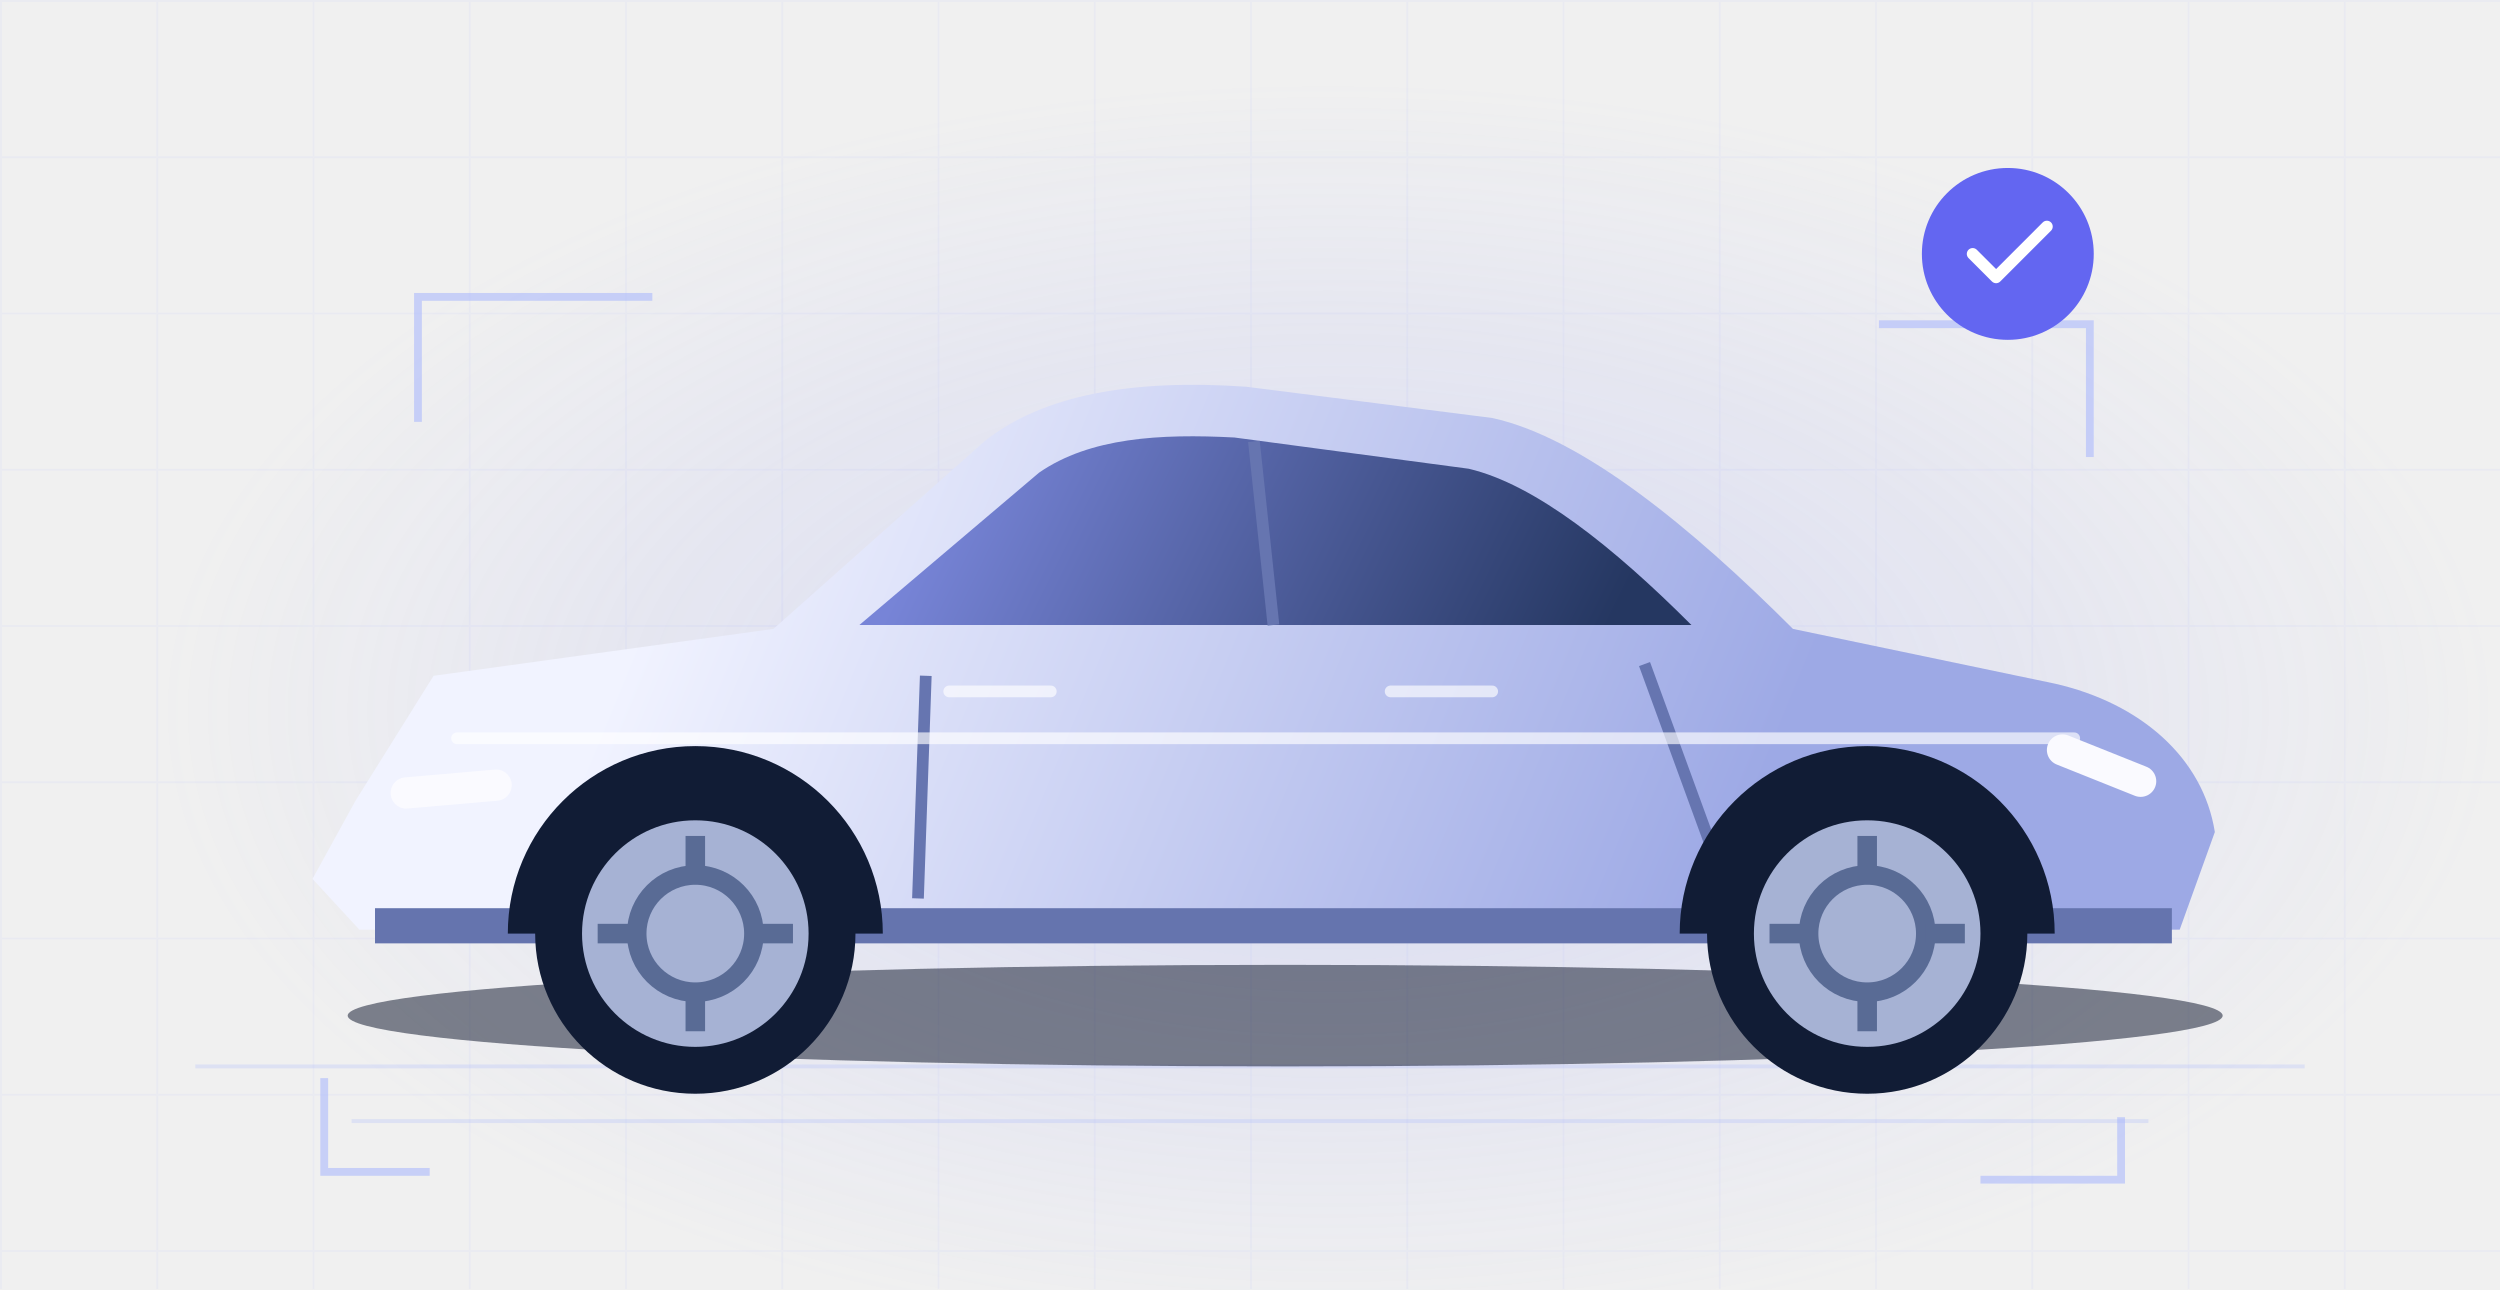
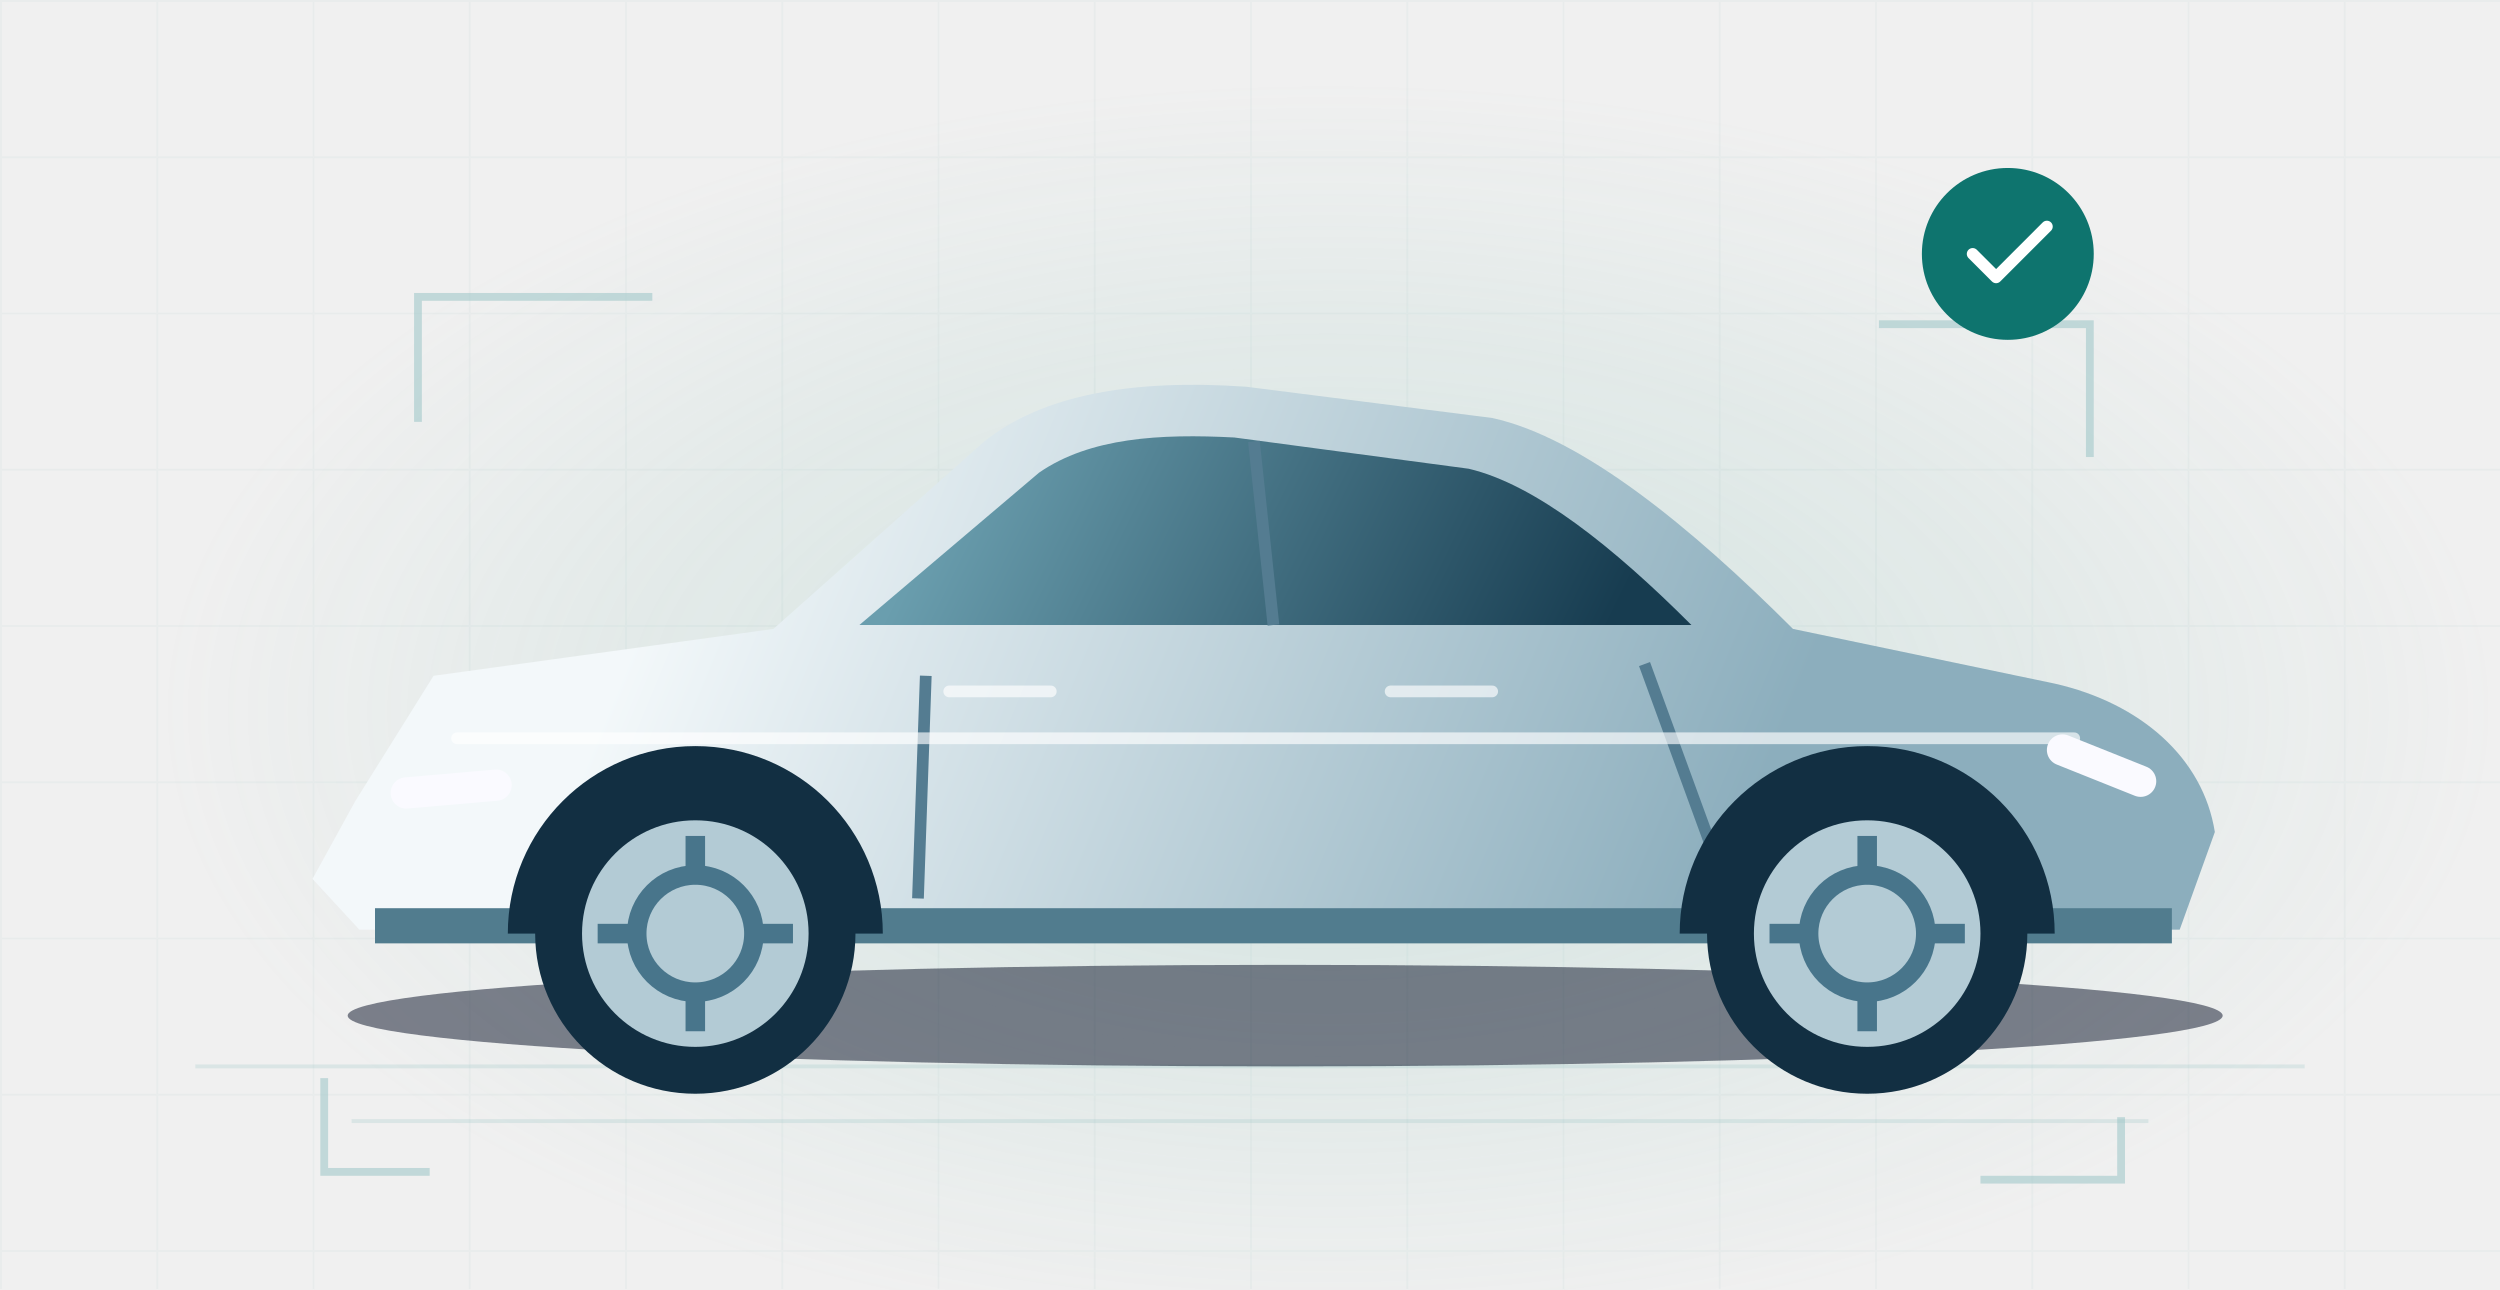
<svg xmlns="http://www.w3.org/2000/svg" viewBox="0 0 640 330" fill="none">
  <defs>
    <linearGradient id="body" x1="170" y1="145" x2="430" y2="252" gradientUnits="userSpaceOnUse">
-       <stop stop-color="#f1f3ff" />
-       <stop offset="1" stop-color="#9da9e5" />
+       <stop stop-color="#f3f8fa" />
+       <stop offset="1" stop-color="#8caebd" />
    </linearGradient>
    <linearGradient id="glass" x1="250" y1="110" x2="400" y2="184" gradientUnits="userSpaceOnUse">
-       <stop stop-color="#7784d7" />
-       <stop offset="1" stop-color="#253761" />
+       <stop stop-color="#6a9eae" />
+       <stop offset="1" stop-color="#173c50" />
    </linearGradient>
    <radialGradient id="glow">
-       <stop stop-color="#818cf8" stop-opacity=".23" />
-       <stop offset="1" stop-color="#818cf8" stop-opacity="0" />
+       <stop stop-color="#65b2a4" stop-opacity=".23" />
+       <stop offset="1" stop-color="#65b2a4" stop-opacity="0" />
    </radialGradient>
    <pattern id="grid" width="40" height="40" patternUnits="userSpaceOnUse">
-       <path d="M40 0H0V40" stroke="#a5b4fc" stroke-opacity=".08" />
+       <path d="M40 0H0V40" stroke="#9ac5c6" stroke-opacity=".08" />
    </pattern>
  </defs>
  <path fill="url(#grid)" d="M0 0h640v330H0z" />
  <ellipse cx="340" cy="182" rx="300" ry="160" fill="url(#glow)" />
-   <path d="M50 273H590M90 287H550" stroke="#a5b4fc" stroke-opacity=".25" />
+   <path d="M50 273H590M90 287H550" stroke="#9ac5c6" stroke-opacity=".25" />
  <ellipse cx="329" cy="260" rx="240" ry="13" fill="#070f24" fill-opacity=".5" />
  <path d="M91 205L111 173L198 161L252 113C267 101 290 97 319 99L382 107C405 112 433 135 459 161L526 175C548 180 564 194 567 213L558 238H92L80 225Z" fill="url(#body)" />
  <path d="M220 160L266 121C279 112 297 111 316 112L376 120C393 124 413 140 433 160Z" fill="url(#glass)" />
-   <path d="M321 113L326 160M237 173L235 230M421 170L440 222" stroke="#6675b0" stroke-width="3" />
+   <path d="M321 113L326 160M237 173L235 230M421 170L440 222" stroke="#547c91" stroke-width="3" />
  <path d="M117 189H531M243 177H269M356 177H382" stroke="#fff" stroke-opacity=".65" stroke-width="3" stroke-linecap="round" />
  <path d="M104 203L127 201M528 192L548 200" stroke="#fafaff" stroke-width="8" stroke-linecap="round" />
-   <path d="M96 237H556" stroke="#6574ae" stroke-width="9" />
-   <path d="M130 239a48 48 0 0 1 96 0M430 239a48 48 0 0 1 96 0" fill="#111c35" />
-   <g stroke="#111c35" stroke-width="12">
-     <circle cx="178" cy="239" r="35" fill="#a6b2d4" />
-     <circle cx="478" cy="239" r="35" fill="#a6b2d4" />
+   <path d="M96 237H556" stroke="#517c8e" stroke-width="9" />
+   <path d="M130 239a48 48 0 0 1 96 0M430 239a48 48 0 0 1 96 0" fill="#122f42" />
+   <g stroke="#122f42" stroke-width="12">
+     <circle cx="178" cy="239" r="35" fill="#b3cbd5" />
+     <circle cx="478" cy="239" r="35" fill="#b3cbd5" />
  </g>
-   <g stroke="#596b95" stroke-width="5">
+   <g stroke="#48758b" stroke-width="5">
    <circle cx="178" cy="239" r="15" />
    <circle cx="478" cy="239" r="15" />
    <path d="M178 214V224M178 254V264M153 239H163M193 239H203M478 214V224M478 254V264M453 239H463M493 239H503" />
  </g>
-   <path d="M107 108V76H167M481 83H535V117M110 300H83V276M543 286V302H507" stroke="#a5b4fc" stroke-opacity=".55" stroke-width="2" />
-   <circle cx="514" cy="65" r="22" fill="#6366f1" />
+   <path d="M107 108V76H167M481 83H535V117M110 300H83V276M543 286V302H507" stroke="#9ac5c6" stroke-opacity=".55" stroke-width="2" />
+   <circle cx="514" cy="65" r="22" fill="#0e746e" />
  <path d="M505 65L511 71L524 58" stroke="white" stroke-width="3" stroke-linecap="round" stroke-linejoin="round" />
</svg>
